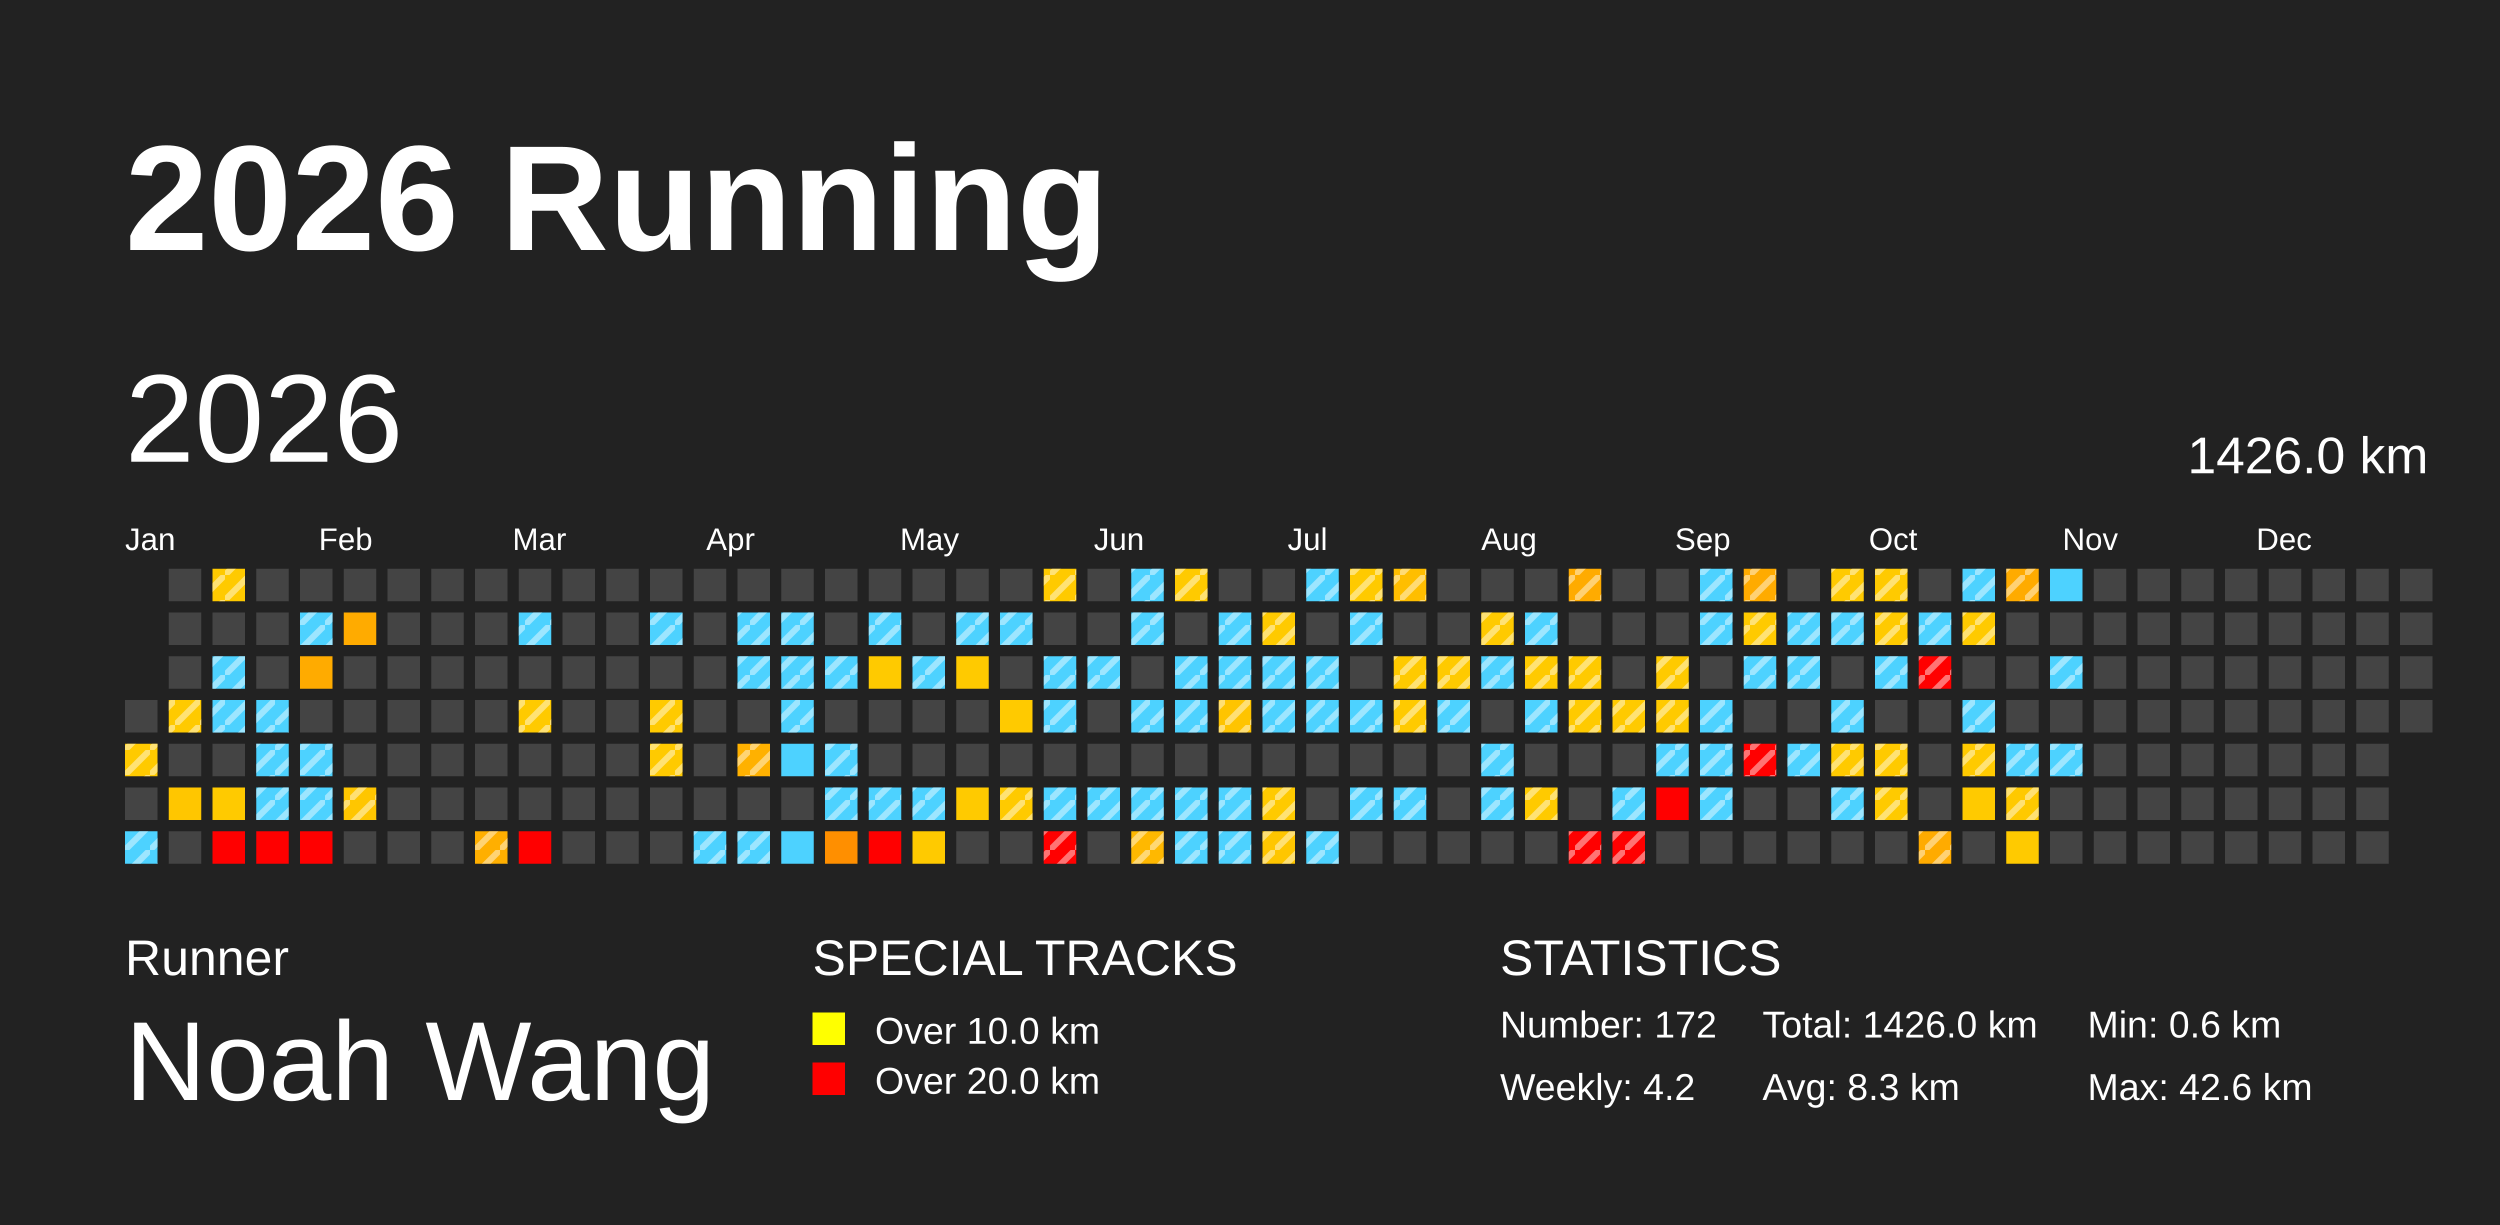
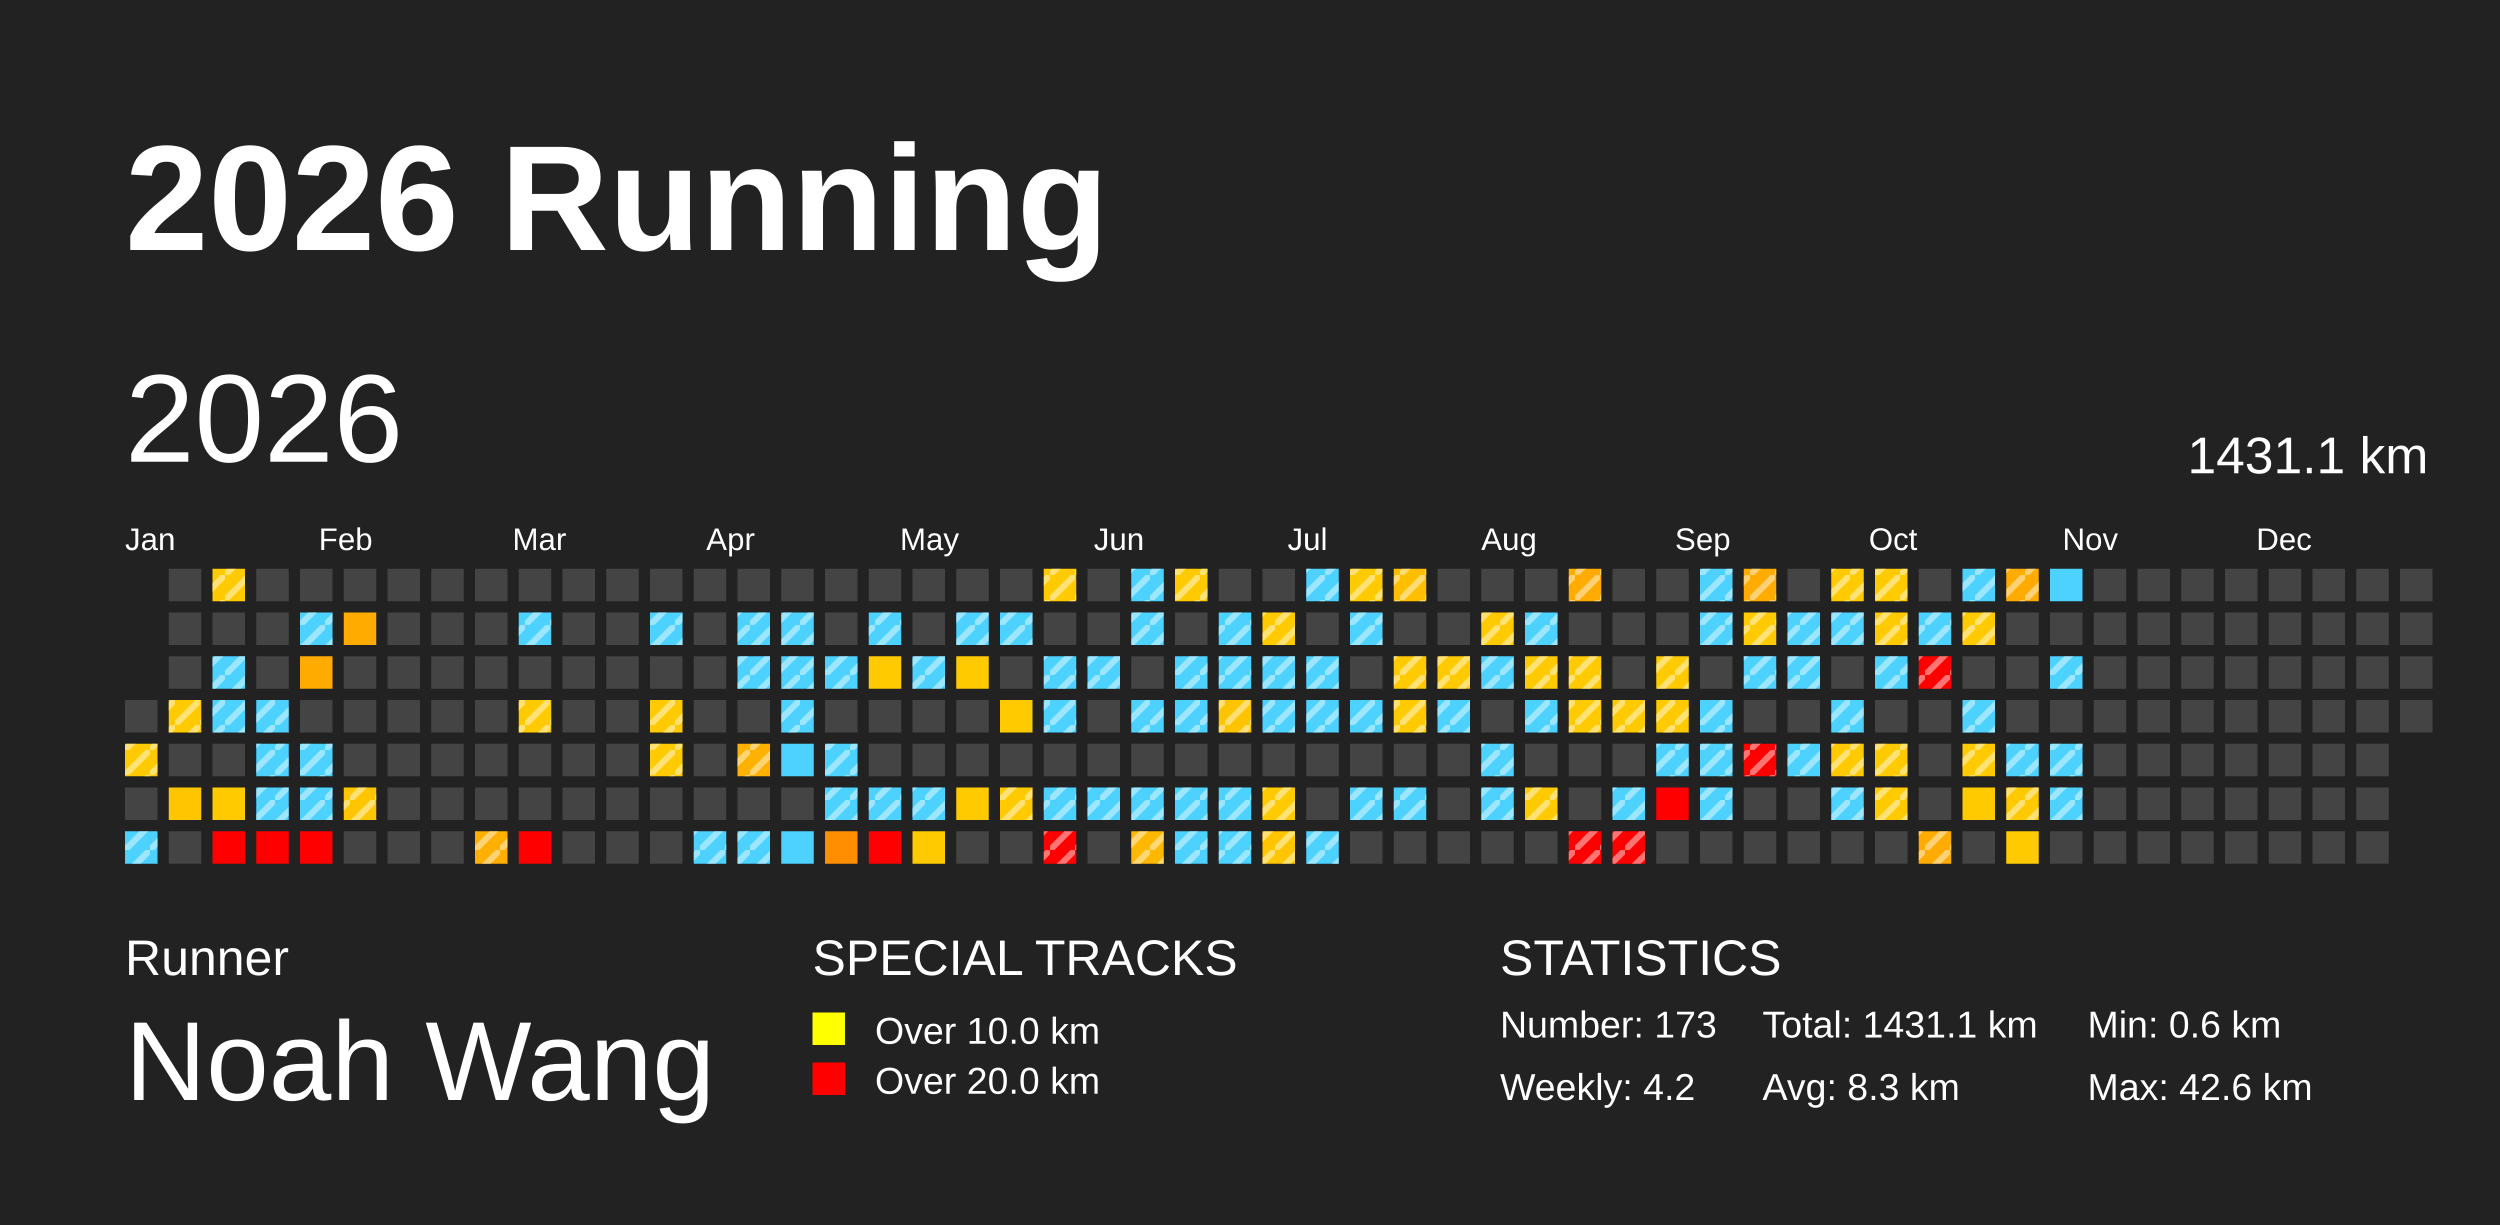
<svg xmlns="http://www.w3.org/2000/svg" baseProfile="full" height="98mm" version="1.1" viewBox="0,0,200,98" width="200mm">
  <defs>
    <pattern height="2" id="indoor-stripe" patternUnits="userSpaceOnUse" width="2">
      <line stroke="white" stroke-opacity="0.45" stroke-width="0.5" x1="0" x2="2" y1="2" y2="0" />
    </pattern>
  </defs>
  <rect fill="#222222" height="98" width="200" x="0" y="0" />
  <text fill="#FFFFFF" style="font-size:12px; font-family:Arial; font-weight:bold;" x="10" y="20">2026 Running</text>
  <text fill="#FFFFFF" style="font-size:4px; font-family:Arial" x="10" y="78">Runner</text>
  <text fill="#FFFFFF" style="font-size:9px; font-family:Arial" x="10" y="88">Noah Wang</text>
  <text fill="#FFFFFF" style="font-size:4px; font-family:Arial" x="65" y="78">SPECIAL TRACKS</text>
  <rect fill="yellow" height="2.6" width="2.6" x="65" y="81" />
  <text fill="#FFFFFF" style="font-size:3px; font-family:Arial" x="70" y="83.5">Over 10.0 km</text>
  <rect fill="red" height="2.6" width="2.6" x="65" y="85" />
  <text fill="#FFFFFF" style="font-size:3px; font-family:Arial" x="70" y="87.5">Over 20.0 km</text>
  <text fill="#FFFFFF" style="font-size:4px; font-family:Arial" x="120" y="78">STATISTICS</text>
-   <text fill="#FFFFFF" style="font-size:3px; font-family:Arial" x="120" y="83">Number: 172</text>
+   <text fill="#FFFFFF" style="font-size:3px; font-family:Arial" x="120" y="83">Number: 173</text>
  <text fill="#FFFFFF" style="font-size:3px; font-family:Arial" x="120" y="88">Weekly: 4.2</text>
-   <text fill="#FFFFFF" style="font-size:3px; font-family:Arial" x="141" y="83">Total: 1426.0 km</text>
+   <text fill="#FFFFFF" style="font-size:3px; font-family:Arial" x="141" y="83">Total: 1431.1 km</text>
  <text fill="#FFFFFF" style="font-size:3px; font-family:Arial" x="141" y="88">Avg: 8.3 km</text>
  <text fill="#FFFFFF" style="font-size:3px; font-family:Arial" x="167" y="83">Min: 0.6 km</text>
  <text fill="#FFFFFF" style="font-size:3px; font-family:Arial" x="167" y="88">Max: 42.6 km</text>
  <text dominant-baseline="hanging" fill="#FFFFFF" style="font-size:10.0px; font-family:Arial;" x="10" y="30">2026</text>
-   <text dominant-baseline="hanging" fill="#FFFFFF" style="font-size:4.125px; font-family:Arial;" x="175" y="35">1426.0 km</text>
+   <text dominant-baseline="hanging" fill="#FFFFFF" style="font-size:4.125px; font-family:Arial;" x="175" y="35">1431.1 km</text>
  <text fill="#FFFFFF" style="font-size:2.5px; font-family:Arial" x="10.0" y="44">Jan</text>
  <text fill="#FFFFFF" style="font-size:2.5px; font-family:Arial" x="25.5" y="44">Feb</text>
  <text fill="#FFFFFF" style="font-size:2.5px; font-family:Arial" x="41.0" y="44">Mar</text>
  <text fill="#FFFFFF" style="font-size:2.5px; font-family:Arial" x="56.5" y="44">Apr</text>
  <text fill="#FFFFFF" style="font-size:2.5px; font-family:Arial" x="72.0" y="44">May</text>
  <text fill="#FFFFFF" style="font-size:2.5px; font-family:Arial" x="87.5" y="44">Jun</text>
  <text fill="#FFFFFF" style="font-size:2.5px; font-family:Arial" x="103.0" y="44">Jul</text>
  <text fill="#FFFFFF" style="font-size:2.5px; font-family:Arial" x="118.5" y="44">Aug</text>
  <text fill="#FFFFFF" style="font-size:2.5px; font-family:Arial" x="134.0" y="44">Sep</text>
  <text fill="#FFFFFF" style="font-size:2.5px; font-family:Arial" x="149.5" y="44">Oct</text>
  <text fill="#FFFFFF" style="font-size:2.5px; font-family:Arial" x="165.0" y="44">Nov</text>
  <text fill="#FFFFFF" style="font-size:2.5px; font-family:Arial" x="180.5" y="44">Dec</text>
  <rect fill="#444444" height="2.6" width="2.6" x="10.0" y="56.0" />
  <rect fill="#ffca00" height="2.6" width="2.6" x="10.0" y="59.5" />
  <rect fill="url(#indoor-stripe)" height="2.6" style="pointer-events: none;" width="2.6" x="10.0" y="59.5" />
  <rect fill="#444444" height="2.6" width="2.6" x="10.0" y="63.0" />
  <rect fill="#4dd2ff" height="2.6" width="2.6" x="10.0" y="66.5" />
  <rect fill="url(#indoor-stripe)" height="2.6" style="pointer-events: none;" width="2.6" x="10.0" y="66.5" />
  <rect fill="#444444" height="2.6" width="2.6" x="13.5" y="45.5" />
  <rect fill="#444444" height="2.6" width="2.6" x="13.5" y="49.0" />
  <rect fill="#444444" height="2.6" width="2.6" x="13.5" y="52.5" />
  <rect fill="#ffca00" height="2.6" width="2.6" x="13.5" y="56.0" />
  <rect fill="url(#indoor-stripe)" height="2.6" style="pointer-events: none;" width="2.6" x="13.5" y="56.0" />
  <rect fill="#444444" height="2.6" width="2.6" x="13.5" y="59.5" />
  <rect fill="#ffc600" height="2.6" width="2.6" x="13.5" y="63.0" />
  <rect fill="#444444" height="2.6" width="2.6" x="13.5" y="66.5" />
  <rect fill="#ffca00" height="2.6" width="2.6" x="17.0" y="45.5" />
  <rect fill="url(#indoor-stripe)" height="2.6" style="pointer-events: none;" width="2.6" x="17.0" y="45.5" />
  <rect fill="#444444" height="2.6" width="2.6" x="17.0" y="49.0" />
  <rect fill="#4dd2ff" height="2.6" width="2.6" x="17.0" y="52.5" />
  <rect fill="url(#indoor-stripe)" height="2.6" style="pointer-events: none;" width="2.6" x="17.0" y="52.5" />
  <rect fill="#4dd2ff" height="2.6" width="2.6" x="17.0" y="56.0" />
  <rect fill="url(#indoor-stripe)" height="2.6" style="pointer-events: none;" width="2.6" x="17.0" y="56.0" />
  <rect fill="#444444" height="2.6" width="2.6" x="17.0" y="59.5" />
  <rect fill="#ffca00" height="2.6" width="2.6" x="17.0" y="63.0" />
  <rect fill="red" height="2.6" width="2.6" x="17.0" y="66.5" />
  <rect fill="#444444" height="2.6" width="2.6" x="20.5" y="45.5" />
  <rect fill="#444444" height="2.6" width="2.6" x="20.5" y="49.0" />
  <rect fill="#444444" height="2.6" width="2.6" x="20.5" y="52.5" />
  <rect fill="#4dd2ff" height="2.6" width="2.6" x="20.5" y="56.0" />
  <rect fill="url(#indoor-stripe)" height="2.6" style="pointer-events: none;" width="2.6" x="20.5" y="56.0" />
  <rect fill="#4dd2ff" height="2.6" width="2.6" x="20.5" y="59.5" />
  <rect fill="url(#indoor-stripe)" height="2.6" style="pointer-events: none;" width="2.6" x="20.5" y="59.5" />
  <rect fill="#4dd2ff" height="2.6" width="2.6" x="20.5" y="63.0" />
  <rect fill="url(#indoor-stripe)" height="2.6" style="pointer-events: none;" width="2.6" x="20.5" y="63.0" />
  <rect fill="red" height="2.6" width="2.6" x="20.5" y="66.5" />
  <rect fill="#444444" height="2.6" width="2.6" x="24.0" y="45.5" />
  <rect fill="#4dd2ff" height="2.6" width="2.6" x="24.0" y="49.0" />
  <rect fill="url(#indoor-stripe)" height="2.6" style="pointer-events: none;" width="2.6" x="24.0" y="49.0" />
  <rect fill="#ffab00" height="2.6" width="2.6" x="24.0" y="52.5" />
  <rect fill="#444444" height="2.6" width="2.6" x="24.0" y="56.0" />
  <rect fill="#4dd2ff" height="2.6" width="2.6" x="24.0" y="59.5" />
  <rect fill="url(#indoor-stripe)" height="2.6" style="pointer-events: none;" width="2.6" x="24.0" y="59.5" />
  <rect fill="#4dd2ff" height="2.6" width="2.6" x="24.0" y="63.0" />
  <rect fill="url(#indoor-stripe)" height="2.6" style="pointer-events: none;" width="2.6" x="24.0" y="63.0" />
  <rect fill="red" height="2.6" width="2.6" x="24.0" y="66.5" />
  <rect fill="#444444" height="2.6" width="2.6" x="27.5" y="45.5" />
  <rect fill="#ffab00" height="2.6" width="2.6" x="27.5" y="49.0" />
  <rect fill="#444444" height="2.6" width="2.6" x="27.5" y="52.5" />
  <rect fill="#444444" height="2.6" width="2.6" x="27.5" y="56.0" />
  <rect fill="#444444" height="2.6" width="2.6" x="27.5" y="59.5" />
  <rect fill="#ffc600" height="2.6" width="2.6" x="27.5" y="63.0" />
  <rect fill="url(#indoor-stripe)" height="2.6" style="pointer-events: none;" width="2.6" x="27.5" y="63.0" />
  <rect fill="#444444" height="2.6" width="2.6" x="27.5" y="66.5" />
  <rect fill="#444444" height="2.6" width="2.6" x="31.0" y="45.5" />
  <rect fill="#444444" height="2.6" width="2.6" x="31.0" y="49.0" />
  <rect fill="#444444" height="2.6" width="2.6" x="31.0" y="52.5" />
  <rect fill="#444444" height="2.6" width="2.6" x="31.0" y="56.0" />
  <rect fill="#444444" height="2.6" width="2.6" x="31.0" y="59.5" />
  <rect fill="#444444" height="2.6" width="2.6" x="31.0" y="63.0" />
  <rect fill="#444444" height="2.6" width="2.6" x="31.0" y="66.5" />
  <rect fill="#444444" height="2.6" width="2.6" x="34.5" y="45.5" />
  <rect fill="#444444" height="2.6" width="2.6" x="34.5" y="49.0" />
  <rect fill="#444444" height="2.6" width="2.6" x="34.5" y="52.5" />
  <rect fill="#444444" height="2.6" width="2.6" x="34.5" y="56.0" />
  <rect fill="#444444" height="2.6" width="2.6" x="34.5" y="59.5" />
  <rect fill="#444444" height="2.6" width="2.6" x="34.5" y="63.0" />
  <rect fill="#444444" height="2.6" width="2.6" x="34.5" y="66.5" />
  <rect fill="#444444" height="2.6" width="2.6" x="38.0" y="45.5" />
  <rect fill="#444444" height="2.6" width="2.6" x="38.0" y="49.0" />
  <rect fill="#444444" height="2.6" width="2.6" x="38.0" y="52.5" />
  <rect fill="#444444" height="2.6" width="2.6" x="38.0" y="56.0" />
  <rect fill="#444444" height="2.6" width="2.6" x="38.0" y="59.5" />
  <rect fill="#444444" height="2.6" width="2.6" x="38.0" y="63.0" />
  <rect fill="#ffaf00" height="2.6" width="2.6" x="38.0" y="66.5" />
  <rect fill="url(#indoor-stripe)" height="2.6" style="pointer-events: none;" width="2.6" x="38.0" y="66.5" />
  <rect fill="#444444" height="2.6" width="2.6" x="41.5" y="45.5" />
  <rect fill="#4dd2ff" height="2.6" width="2.6" x="41.5" y="49.0" />
  <rect fill="url(#indoor-stripe)" height="2.6" style="pointer-events: none;" width="2.6" x="41.5" y="49.0" />
  <rect fill="#444444" height="2.6" width="2.6" x="41.5" y="52.5" />
  <rect fill="#ffca00" height="2.6" width="2.6" x="41.5" y="56.0" />
  <rect fill="url(#indoor-stripe)" height="2.6" style="pointer-events: none;" width="2.6" x="41.5" y="56.0" />
  <rect fill="#444444" height="2.6" width="2.6" x="41.5" y="59.5" />
  <rect fill="#444444" height="2.6" width="2.6" x="41.5" y="63.0" />
  <rect fill="red" height="2.6" width="2.6" x="41.5" y="66.5" />
  <rect fill="#444444" height="2.6" width="2.6" x="45.0" y="45.5" />
  <rect fill="#444444" height="2.6" width="2.6" x="45.0" y="49.0" />
  <rect fill="#444444" height="2.6" width="2.6" x="45.0" y="52.5" />
  <rect fill="#444444" height="2.6" width="2.6" x="45.0" y="56.0" />
  <rect fill="#444444" height="2.6" width="2.6" x="45.0" y="59.5" />
  <rect fill="#444444" height="2.6" width="2.6" x="45.0" y="63.0" />
  <rect fill="#444444" height="2.6" width="2.6" x="45.0" y="66.5" />
  <rect fill="#444444" height="2.6" width="2.6" x="48.5" y="45.5" />
  <rect fill="#444444" height="2.6" width="2.6" x="48.5" y="49.0" />
  <rect fill="#444444" height="2.6" width="2.6" x="48.5" y="52.5" />
  <rect fill="#444444" height="2.6" width="2.6" x="48.5" y="56.0" />
  <rect fill="#444444" height="2.6" width="2.6" x="48.5" y="59.5" />
  <rect fill="#444444" height="2.6" width="2.6" x="48.5" y="63.0" />
  <rect fill="#444444" height="2.6" width="2.6" x="48.5" y="66.5" />
  <rect fill="#444444" height="2.6" width="2.6" x="52.0" y="45.5" />
  <rect fill="#4dd2ff" height="2.6" width="2.6" x="52.0" y="49.0" />
  <rect fill="url(#indoor-stripe)" height="2.6" style="pointer-events: none;" width="2.6" x="52.0" y="49.0" />
  <rect fill="#444444" height="2.6" width="2.6" x="52.0" y="52.5" />
  <rect fill="#ffca00" height="2.6" width="2.6" x="52.0" y="56.0" />
  <rect fill="url(#indoor-stripe)" height="2.6" style="pointer-events: none;" width="2.6" x="52.0" y="56.0" />
  <rect fill="#ffca00" height="2.6" width="2.6" x="52.0" y="59.5" />
  <rect fill="url(#indoor-stripe)" height="2.6" style="pointer-events: none;" width="2.6" x="52.0" y="59.5" />
  <rect fill="#444444" height="2.6" width="2.6" x="52.0" y="63.0" />
  <rect fill="#444444" height="2.6" width="2.6" x="52.0" y="66.5" />
  <rect fill="#444444" height="2.6" width="2.6" x="55.5" y="45.5" />
  <rect fill="#444444" height="2.6" width="2.6" x="55.5" y="49.0" />
  <rect fill="#444444" height="2.6" width="2.6" x="55.5" y="52.5" />
  <rect fill="#444444" height="2.6" width="2.6" x="55.5" y="56.0" />
  <rect fill="#444444" height="2.6" width="2.6" x="55.5" y="59.5" />
  <rect fill="#444444" height="2.6" width="2.6" x="55.5" y="63.0" />
  <rect fill="#4dd2ff" height="2.6" width="2.6" x="55.5" y="66.5" />
  <rect fill="url(#indoor-stripe)" height="2.6" style="pointer-events: none;" width="2.6" x="55.5" y="66.5" />
  <rect fill="#444444" height="2.6" width="2.6" x="59.0" y="45.5" />
  <rect fill="#4dd2ff" height="2.6" width="2.6" x="59.0" y="49.0" />
  <rect fill="url(#indoor-stripe)" height="2.6" style="pointer-events: none;" width="2.6" x="59.0" y="49.0" />
  <rect fill="#4dd2ff" height="2.6" width="2.6" x="59.0" y="52.5" />
  <rect fill="url(#indoor-stripe)" height="2.6" style="pointer-events: none;" width="2.6" x="59.0" y="52.5" />
  <rect fill="#444444" height="2.6" width="2.6" x="59.0" y="56.0" />
  <rect fill="#ffb100" height="2.6" width="2.6" x="59.0" y="59.5" />
  <rect fill="url(#indoor-stripe)" height="2.6" style="pointer-events: none;" width="2.6" x="59.0" y="59.5" />
  <rect fill="#444444" height="2.6" width="2.6" x="59.0" y="63.0" />
  <rect fill="#4dd2ff" height="2.6" width="2.6" x="59.0" y="66.5" />
  <rect fill="url(#indoor-stripe)" height="2.6" style="pointer-events: none;" width="2.6" x="59.0" y="66.5" />
  <rect fill="#444444" height="2.6" width="2.6" x="62.5" y="45.5" />
  <rect fill="#4dd2ff" height="2.6" width="2.6" x="62.5" y="49.0" />
  <rect fill="url(#indoor-stripe)" height="2.6" style="pointer-events: none;" width="2.6" x="62.5" y="49.0" />
  <rect fill="#4dd2ff" height="2.6" width="2.6" x="62.5" y="52.5" />
  <rect fill="url(#indoor-stripe)" height="2.6" style="pointer-events: none;" width="2.6" x="62.5" y="52.5" />
  <rect fill="#4dd2ff" height="2.6" width="2.6" x="62.5" y="56.0" />
  <rect fill="url(#indoor-stripe)" height="2.6" style="pointer-events: none;" width="2.6" x="62.5" y="56.0" />
  <rect fill="#4dd2ff" height="2.6" width="2.6" x="62.5" y="59.5" />
  <rect fill="#444444" height="2.6" width="2.6" x="62.5" y="63.0" />
  <rect fill="#4dd2ff" height="2.6" width="2.6" x="62.5" y="66.5" />
  <rect fill="#444444" height="2.6" width="2.6" x="66.0" y="45.5" />
  <rect fill="#444444" height="2.6" width="2.6" x="66.0" y="49.0" />
  <rect fill="#4dd2ff" height="2.6" width="2.6" x="66.0" y="52.5" />
  <rect fill="url(#indoor-stripe)" height="2.6" style="pointer-events: none;" width="2.6" x="66.0" y="52.5" />
  <rect fill="#444444" height="2.6" width="2.6" x="66.0" y="56.0" />
  <rect fill="#4dd2ff" height="2.6" width="2.6" x="66.0" y="59.5" />
  <rect fill="url(#indoor-stripe)" height="2.6" style="pointer-events: none;" width="2.6" x="66.0" y="59.5" />
  <rect fill="#4dd2ff" height="2.6" width="2.6" x="66.0" y="63.0" />
  <rect fill="url(#indoor-stripe)" height="2.6" style="pointer-events: none;" width="2.6" x="66.0" y="63.0" />
  <rect fill="#ff8f00" height="2.6" width="2.6" x="66.0" y="66.5" />
  <rect fill="#444444" height="2.6" width="2.6" x="69.5" y="45.5" />
  <rect fill="#4dd2ff" height="2.6" width="2.6" x="69.5" y="49.0" />
  <rect fill="url(#indoor-stripe)" height="2.6" style="pointer-events: none;" width="2.6" x="69.5" y="49.0" />
  <rect fill="#ffca00" height="2.6" width="2.6" x="69.5" y="52.5" />
  <rect fill="#444444" height="2.6" width="2.6" x="69.5" y="56.0" />
  <rect fill="#444444" height="2.6" width="2.6" x="69.5" y="59.5" />
  <rect fill="#4dd2ff" height="2.6" width="2.6" x="69.5" y="63.0" />
  <rect fill="url(#indoor-stripe)" height="2.6" style="pointer-events: none;" width="2.6" x="69.5" y="63.0" />
  <rect fill="red" height="2.6" width="2.6" x="69.5" y="66.5" />
  <rect fill="#444444" height="2.6" width="2.6" x="73.0" y="45.5" />
  <rect fill="#444444" height="2.6" width="2.6" x="73.0" y="49.0" />
  <rect fill="#4dd2ff" height="2.6" width="2.6" x="73.0" y="52.5" />
  <rect fill="url(#indoor-stripe)" height="2.6" style="pointer-events: none;" width="2.6" x="73.0" y="52.5" />
  <rect fill="#444444" height="2.6" width="2.6" x="73.0" y="56.0" />
  <rect fill="#444444" height="2.6" width="2.6" x="73.0" y="59.5" />
  <rect fill="#4dd2ff" height="2.6" width="2.6" x="73.0" y="63.0" />
  <rect fill="url(#indoor-stripe)" height="2.6" style="pointer-events: none;" width="2.6" x="73.0" y="63.0" />
  <rect fill="#ffca00" height="2.6" width="2.6" x="73.0" y="66.5" />
  <rect fill="#444444" height="2.6" width="2.6" x="76.5" y="45.5" />
  <rect fill="#4dd2ff" height="2.6" width="2.6" x="76.5" y="49.0" />
  <rect fill="url(#indoor-stripe)" height="2.6" style="pointer-events: none;" width="2.6" x="76.5" y="49.0" />
  <rect fill="#ffca00" height="2.6" width="2.6" x="76.5" y="52.5" />
  <rect fill="#444444" height="2.6" width="2.6" x="76.5" y="56.0" />
  <rect fill="#444444" height="2.6" width="2.6" x="76.5" y="59.5" />
  <rect fill="#ffca00" height="2.6" width="2.6" x="76.5" y="63.0" />
  <rect fill="#444444" height="2.6" width="2.6" x="76.5" y="66.5" />
  <rect fill="#444444" height="2.6" width="2.6" x="80.0" y="45.5" />
  <rect fill="#4dd2ff" height="2.6" width="2.6" x="80.0" y="49.0" />
  <rect fill="url(#indoor-stripe)" height="2.6" style="pointer-events: none;" width="2.6" x="80.0" y="49.0" />
  <rect fill="#444444" height="2.6" width="2.6" x="80.0" y="52.5" />
  <rect fill="#ffca00" height="2.6" width="2.6" x="80.0" y="56.0" />
  <rect fill="#444444" height="2.6" width="2.6" x="80.0" y="59.5" />
  <rect fill="#ffca00" height="2.6" width="2.6" x="80.0" y="63.0" />
  <rect fill="url(#indoor-stripe)" height="2.6" style="pointer-events: none;" width="2.6" x="80.0" y="63.0" />
  <rect fill="#444444" height="2.6" width="2.6" x="80.0" y="66.5" />
  <rect fill="#ffca00" height="2.6" width="2.6" x="83.5" y="45.5" />
  <rect fill="url(#indoor-stripe)" height="2.6" style="pointer-events: none;" width="2.6" x="83.5" y="45.5" />
  <rect fill="#444444" height="2.6" width="2.6" x="83.5" y="49.0" />
  <rect fill="#4dd2ff" height="2.6" width="2.6" x="83.5" y="52.5" />
  <rect fill="url(#indoor-stripe)" height="2.6" style="pointer-events: none;" width="2.6" x="83.5" y="52.5" />
  <rect fill="#4dd2ff" height="2.6" width="2.6" x="83.5" y="56.0" />
  <rect fill="url(#indoor-stripe)" height="2.6" style="pointer-events: none;" width="2.6" x="83.5" y="56.0" />
  <rect fill="#444444" height="2.6" width="2.6" x="83.5" y="59.5" />
  <rect fill="#4dd2ff" height="2.6" width="2.6" x="83.5" y="63.0" />
  <rect fill="url(#indoor-stripe)" height="2.6" style="pointer-events: none;" width="2.6" x="83.5" y="63.0" />
  <rect fill="red" height="2.6" width="2.6" x="83.5" y="66.5" />
  <rect fill="url(#indoor-stripe)" height="2.6" style="pointer-events: none;" width="2.6" x="83.5" y="66.5" />
  <rect fill="#444444" height="2.6" width="2.6" x="87.0" y="45.5" />
  <rect fill="#444444" height="2.6" width="2.6" x="87.0" y="49.0" />
  <rect fill="#4dd2ff" height="2.6" width="2.6" x="87.0" y="52.5" />
  <rect fill="url(#indoor-stripe)" height="2.6" style="pointer-events: none;" width="2.6" x="87.0" y="52.5" />
  <rect fill="#444444" height="2.6" width="2.6" x="87.0" y="56.0" />
  <rect fill="#444444" height="2.6" width="2.6" x="87.0" y="59.5" />
  <rect fill="#4dd2ff" height="2.6" width="2.6" x="87.0" y="63.0" />
  <rect fill="url(#indoor-stripe)" height="2.6" style="pointer-events: none;" width="2.6" x="87.0" y="63.0" />
  <rect fill="#444444" height="2.6" width="2.6" x="87.0" y="66.5" />
  <rect fill="#4dd2ff" height="2.6" width="2.6" x="90.5" y="45.5" />
  <rect fill="url(#indoor-stripe)" height="2.6" style="pointer-events: none;" width="2.6" x="90.5" y="45.5" />
  <rect fill="#4dd2ff" height="2.6" width="2.6" x="90.5" y="49.0" />
  <rect fill="url(#indoor-stripe)" height="2.6" style="pointer-events: none;" width="2.6" x="90.5" y="49.0" />
  <rect fill="#444444" height="2.6" width="2.6" x="90.5" y="52.5" />
  <rect fill="#4dd2ff" height="2.6" width="2.6" x="90.5" y="56.0" />
  <rect fill="url(#indoor-stripe)" height="2.6" style="pointer-events: none;" width="2.6" x="90.5" y="56.0" />
  <rect fill="#444444" height="2.6" width="2.6" x="90.5" y="59.5" />
  <rect fill="#4dd2ff" height="2.6" width="2.6" x="90.5" y="63.0" />
  <rect fill="url(#indoor-stripe)" height="2.6" style="pointer-events: none;" width="2.6" x="90.5" y="63.0" />
  <rect fill="#ffb800" height="2.6" width="2.6" x="90.5" y="66.5" />
  <rect fill="url(#indoor-stripe)" height="2.6" style="pointer-events: none;" width="2.6" x="90.5" y="66.5" />
  <rect fill="#ffca00" height="2.6" width="2.6" x="94.0" y="45.5" />
  <rect fill="url(#indoor-stripe)" height="2.6" style="pointer-events: none;" width="2.6" x="94.0" y="45.5" />
  <rect fill="#444444" height="2.6" width="2.6" x="94.0" y="49.0" />
  <rect fill="#4dd2ff" height="2.6" width="2.6" x="94.0" y="52.5" />
  <rect fill="url(#indoor-stripe)" height="2.6" style="pointer-events: none;" width="2.6" x="94.0" y="52.5" />
  <rect fill="#4dd2ff" height="2.6" width="2.6" x="94.0" y="56.0" />
  <rect fill="url(#indoor-stripe)" height="2.6" style="pointer-events: none;" width="2.6" x="94.0" y="56.0" />
  <rect fill="#444444" height="2.6" width="2.6" x="94.0" y="59.5" />
  <rect fill="#4dd2ff" height="2.6" width="2.6" x="94.0" y="63.0" />
  <rect fill="url(#indoor-stripe)" height="2.6" style="pointer-events: none;" width="2.6" x="94.0" y="63.0" />
  <rect fill="#4dd2ff" height="2.6" width="2.6" x="94.0" y="66.5" />
  <rect fill="url(#indoor-stripe)" height="2.6" style="pointer-events: none;" width="2.6" x="94.0" y="66.5" />
  <rect fill="#444444" height="2.6" width="2.6" x="97.5" y="45.5" />
  <rect fill="#4dd2ff" height="2.6" width="2.6" x="97.5" y="49.0" />
  <rect fill="url(#indoor-stripe)" height="2.6" style="pointer-events: none;" width="2.6" x="97.5" y="49.0" />
  <rect fill="#4dd2ff" height="2.6" width="2.6" x="97.5" y="52.5" />
  <rect fill="url(#indoor-stripe)" height="2.6" style="pointer-events: none;" width="2.6" x="97.5" y="52.5" />
  <rect fill="#ffc400" height="2.6" width="2.6" x="97.5" y="56.0" />
  <rect fill="url(#indoor-stripe)" height="2.6" style="pointer-events: none;" width="2.6" x="97.5" y="56.0" />
  <rect fill="#444444" height="2.6" width="2.6" x="97.5" y="59.5" />
  <rect fill="#4dd2ff" height="2.6" width="2.6" x="97.5" y="63.0" />
  <rect fill="url(#indoor-stripe)" height="2.6" style="pointer-events: none;" width="2.6" x="97.5" y="63.0" />
  <rect fill="#4dd2ff" height="2.6" width="2.6" x="97.5" y="66.5" />
  <rect fill="url(#indoor-stripe)" height="2.6" style="pointer-events: none;" width="2.6" x="97.5" y="66.5" />
  <rect fill="#444444" height="2.6" width="2.6" x="101.0" y="45.5" />
  <rect fill="#ffca00" height="2.6" width="2.6" x="101.0" y="49.0" />
  <rect fill="url(#indoor-stripe)" height="2.6" style="pointer-events: none;" width="2.6" x="101.0" y="49.0" />
  <rect fill="#4dd2ff" height="2.6" width="2.6" x="101.0" y="52.5" />
  <rect fill="url(#indoor-stripe)" height="2.6" style="pointer-events: none;" width="2.6" x="101.0" y="52.5" />
  <rect fill="#4dd2ff" height="2.6" width="2.6" x="101.0" y="56.0" />
  <rect fill="url(#indoor-stripe)" height="2.6" style="pointer-events: none;" width="2.6" x="101.0" y="56.0" />
  <rect fill="#444444" height="2.6" width="2.6" x="101.0" y="59.5" />
  <rect fill="#ffca00" height="2.6" width="2.6" x="101.0" y="63.0" />
  <rect fill="url(#indoor-stripe)" height="2.6" style="pointer-events: none;" width="2.6" x="101.0" y="63.0" />
  <rect fill="#ffc600" height="2.6" width="2.6" x="101.0" y="66.5" />
  <rect fill="url(#indoor-stripe)" height="2.6" style="pointer-events: none;" width="2.6" x="101.0" y="66.5" />
  <rect fill="#4dd2ff" height="2.6" width="2.6" x="104.5" y="45.5" />
  <rect fill="url(#indoor-stripe)" height="2.6" style="pointer-events: none;" width="2.6" x="104.5" y="45.5" />
  <rect fill="#444444" height="2.6" width="2.6" x="104.5" y="49.0" />
  <rect fill="#4dd2ff" height="2.6" width="2.6" x="104.5" y="52.5" />
  <rect fill="url(#indoor-stripe)" height="2.6" style="pointer-events: none;" width="2.6" x="104.5" y="52.5" />
  <rect fill="#4dd2ff" height="2.6" width="2.6" x="104.5" y="56.0" />
  <rect fill="url(#indoor-stripe)" height="2.6" style="pointer-events: none;" width="2.6" x="104.5" y="56.0" />
  <rect fill="#444444" height="2.6" width="2.6" x="104.5" y="59.5" />
  <rect fill="#444444" height="2.6" width="2.6" x="104.5" y="63.0" />
  <rect fill="#4dd2ff" height="2.6" width="2.6" x="104.5" y="66.5" />
  <rect fill="url(#indoor-stripe)" height="2.6" style="pointer-events: none;" width="2.6" x="104.5" y="66.5" />
  <rect fill="#ffca00" height="2.6" width="2.6" x="108.0" y="45.5" />
  <rect fill="url(#indoor-stripe)" height="2.6" style="pointer-events: none;" width="2.6" x="108.0" y="45.5" />
  <rect fill="#4dd2ff" height="2.6" width="2.6" x="108.0" y="49.0" />
  <rect fill="url(#indoor-stripe)" height="2.6" style="pointer-events: none;" width="2.6" x="108.0" y="49.0" />
  <rect fill="#444444" height="2.6" width="2.6" x="108.0" y="52.5" />
  <rect fill="#4dd2ff" height="2.6" width="2.6" x="108.0" y="56.0" />
  <rect fill="url(#indoor-stripe)" height="2.6" style="pointer-events: none;" width="2.6" x="108.0" y="56.0" />
  <rect fill="#444444" height="2.6" width="2.6" x="108.0" y="59.5" />
  <rect fill="#4dd2ff" height="2.6" width="2.6" x="108.0" y="63.0" />
  <rect fill="url(#indoor-stripe)" height="2.6" style="pointer-events: none;" width="2.6" x="108.0" y="63.0" />
  <rect fill="#444444" height="2.6" width="2.6" x="108.0" y="66.5" />
  <rect fill="#ffbe00" height="2.6" width="2.6" x="111.5" y="45.5" />
  <rect fill="url(#indoor-stripe)" height="2.6" style="pointer-events: none;" width="2.6" x="111.5" y="45.5" />
  <rect fill="#444444" height="2.6" width="2.6" x="111.5" y="49.0" />
  <rect fill="#ffca00" height="2.6" width="2.6" x="111.5" y="52.5" />
  <rect fill="url(#indoor-stripe)" height="2.6" style="pointer-events: none;" width="2.6" x="111.5" y="52.5" />
  <rect fill="#ffca00" height="2.6" width="2.6" x="111.5" y="56.0" />
  <rect fill="url(#indoor-stripe)" height="2.6" style="pointer-events: none;" width="2.6" x="111.5" y="56.0" />
  <rect fill="#444444" height="2.6" width="2.6" x="111.5" y="59.5" />
  <rect fill="#4dd2ff" height="2.6" width="2.6" x="111.5" y="63.0" />
  <rect fill="url(#indoor-stripe)" height="2.6" style="pointer-events: none;" width="2.6" x="111.5" y="63.0" />
  <rect fill="#444444" height="2.6" width="2.6" x="111.5" y="66.5" />
  <rect fill="#444444" height="2.6" width="2.6" x="115.0" y="45.5" />
  <rect fill="#444444" height="2.6" width="2.6" x="115.0" y="49.0" />
  <rect fill="#ffca00" height="2.6" width="2.6" x="115.0" y="52.5" />
  <rect fill="url(#indoor-stripe)" height="2.6" style="pointer-events: none;" width="2.6" x="115.0" y="52.5" />
  <rect fill="#4dd2ff" height="2.6" width="2.6" x="115.0" y="56.0" />
  <rect fill="url(#indoor-stripe)" height="2.6" style="pointer-events: none;" width="2.6" x="115.0" y="56.0" />
  <rect fill="#444444" height="2.6" width="2.6" x="115.0" y="59.5" />
  <rect fill="#444444" height="2.6" width="2.6" x="115.0" y="63.0" />
  <rect fill="#444444" height="2.6" width="2.6" x="115.0" y="66.5" />
  <rect fill="#444444" height="2.6" width="2.6" x="118.5" y="45.5" />
  <rect fill="#ffca00" height="2.6" width="2.6" x="118.5" y="49.0" />
  <rect fill="url(#indoor-stripe)" height="2.6" style="pointer-events: none;" width="2.6" x="118.5" y="49.0" />
  <rect fill="#4dd2ff" height="2.6" width="2.6" x="118.5" y="52.5" />
  <rect fill="url(#indoor-stripe)" height="2.6" style="pointer-events: none;" width="2.6" x="118.5" y="52.5" />
  <rect fill="#444444" height="2.6" width="2.6" x="118.5" y="56.0" />
  <rect fill="#4dd2ff" height="2.6" width="2.6" x="118.5" y="59.5" />
  <rect fill="url(#indoor-stripe)" height="2.6" style="pointer-events: none;" width="2.6" x="118.5" y="59.5" />
  <rect fill="#4dd2ff" height="2.6" width="2.6" x="118.5" y="63.0" />
  <rect fill="url(#indoor-stripe)" height="2.6" style="pointer-events: none;" width="2.6" x="118.5" y="63.0" />
  <rect fill="#444444" height="2.6" width="2.6" x="118.5" y="66.5" />
  <rect fill="#444444" height="2.6" width="2.6" x="122.0" y="45.5" />
  <rect fill="#4dd2ff" height="2.6" width="2.6" x="122.0" y="49.0" />
  <rect fill="url(#indoor-stripe)" height="2.6" style="pointer-events: none;" width="2.6" x="122.0" y="49.0" />
  <rect fill="#ffca00" height="2.6" width="2.6" x="122.0" y="52.5" />
  <rect fill="url(#indoor-stripe)" height="2.6" style="pointer-events: none;" width="2.6" x="122.0" y="52.5" />
  <rect fill="#4dd2ff" height="2.6" width="2.6" x="122.0" y="56.0" />
  <rect fill="url(#indoor-stripe)" height="2.6" style="pointer-events: none;" width="2.6" x="122.0" y="56.0" />
  <rect fill="#444444" height="2.6" width="2.6" x="122.0" y="59.5" />
  <rect fill="#ffca00" height="2.6" width="2.6" x="122.0" y="63.0" />
  <rect fill="url(#indoor-stripe)" height="2.6" style="pointer-events: none;" width="2.6" x="122.0" y="63.0" />
  <rect fill="#444444" height="2.6" width="2.6" x="122.0" y="66.5" />
  <rect fill="#ffab00" height="2.6" width="2.6" x="125.5" y="45.5" />
  <rect fill="url(#indoor-stripe)" height="2.6" style="pointer-events: none;" width="2.6" x="125.5" y="45.5" />
  <rect fill="#444444" height="2.6" width="2.6" x="125.5" y="49.0" />
  <rect fill="#ffca00" height="2.6" width="2.6" x="125.5" y="52.5" />
  <rect fill="url(#indoor-stripe)" height="2.6" style="pointer-events: none;" width="2.6" x="125.5" y="52.5" />
  <rect fill="#ffca00" height="2.6" width="2.6" x="125.5" y="56.0" />
  <rect fill="url(#indoor-stripe)" height="2.6" style="pointer-events: none;" width="2.6" x="125.5" y="56.0" />
  <rect fill="#444444" height="2.6" width="2.6" x="125.5" y="59.5" />
  <rect fill="#444444" height="2.6" width="2.6" x="125.5" y="63.0" />
  <rect fill="red" height="2.6" width="2.6" x="125.5" y="66.5" />
  <rect fill="url(#indoor-stripe)" height="2.6" style="pointer-events: none;" width="2.6" x="125.5" y="66.5" />
  <rect fill="#444444" height="2.6" width="2.6" x="129.0" y="45.5" />
  <rect fill="#444444" height="2.6" width="2.6" x="129.0" y="49.0" />
  <rect fill="#444444" height="2.6" width="2.6" x="129.0" y="52.5" />
  <rect fill="#ffca00" height="2.6" width="2.6" x="129.0" y="56.0" />
  <rect fill="url(#indoor-stripe)" height="2.6" style="pointer-events: none;" width="2.6" x="129.0" y="56.0" />
  <rect fill="#444444" height="2.6" width="2.6" x="129.0" y="59.5" />
  <rect fill="#4dd2ff" height="2.6" width="2.6" x="129.0" y="63.0" />
  <rect fill="url(#indoor-stripe)" height="2.6" style="pointer-events: none;" width="2.6" x="129.0" y="63.0" />
  <rect fill="red" height="2.6" width="2.6" x="129.0" y="66.5" />
  <rect fill="url(#indoor-stripe)" height="2.6" style="pointer-events: none;" width="2.6" x="129.0" y="66.5" />
  <rect fill="#444444" height="2.6" width="2.6" x="132.5" y="45.5" />
  <rect fill="#444444" height="2.6" width="2.6" x="132.5" y="49.0" />
  <rect fill="#ffca00" height="2.6" width="2.6" x="132.5" y="52.5" />
  <rect fill="url(#indoor-stripe)" height="2.6" style="pointer-events: none;" width="2.6" x="132.5" y="52.5" />
  <rect fill="#ffca00" height="2.6" width="2.6" x="132.5" y="56.0" />
  <rect fill="url(#indoor-stripe)" height="2.6" style="pointer-events: none;" width="2.6" x="132.5" y="56.0" />
  <rect fill="#4dd2ff" height="2.6" width="2.6" x="132.5" y="59.5" />
  <rect fill="url(#indoor-stripe)" height="2.6" style="pointer-events: none;" width="2.6" x="132.5" y="59.5" />
  <rect fill="red" height="2.6" width="2.6" x="132.5" y="63.0" />
  <rect fill="#444444" height="2.6" width="2.6" x="132.5" y="66.5" />
  <rect fill="#4dd2ff" height="2.6" width="2.6" x="136.0" y="45.5" />
  <rect fill="url(#indoor-stripe)" height="2.6" style="pointer-events: none;" width="2.6" x="136.0" y="45.5" />
  <rect fill="#4dd2ff" height="2.6" width="2.6" x="136.0" y="49.0" />
  <rect fill="url(#indoor-stripe)" height="2.6" style="pointer-events: none;" width="2.6" x="136.0" y="49.0" />
  <rect fill="#444444" height="2.6" width="2.6" x="136.0" y="52.5" />
  <rect fill="#4dd2ff" height="2.6" width="2.6" x="136.0" y="56.0" />
  <rect fill="url(#indoor-stripe)" height="2.6" style="pointer-events: none;" width="2.6" x="136.0" y="56.0" />
  <rect fill="#4dd2ff" height="2.6" width="2.6" x="136.0" y="59.5" />
  <rect fill="url(#indoor-stripe)" height="2.6" style="pointer-events: none;" width="2.6" x="136.0" y="59.5" />
  <rect fill="#4dd2ff" height="2.6" width="2.6" x="136.0" y="63.0" />
  <rect fill="url(#indoor-stripe)" height="2.6" style="pointer-events: none;" width="2.6" x="136.0" y="63.0" />
  <rect fill="#444444" height="2.6" width="2.6" x="136.0" y="66.5" />
  <rect fill="#ffab00" height="2.6" width="2.6" x="139.5" y="45.5" />
  <rect fill="url(#indoor-stripe)" height="2.6" style="pointer-events: none;" width="2.6" x="139.5" y="45.5" />
  <rect fill="#ffca00" height="2.6" width="2.6" x="139.5" y="49.0" />
  <rect fill="url(#indoor-stripe)" height="2.6" style="pointer-events: none;" width="2.6" x="139.5" y="49.0" />
  <rect fill="#4dd2ff" height="2.6" width="2.6" x="139.5" y="52.5" />
  <rect fill="url(#indoor-stripe)" height="2.6" style="pointer-events: none;" width="2.6" x="139.5" y="52.5" />
  <rect fill="#444444" height="2.6" width="2.6" x="139.5" y="56.0" />
  <rect fill="red" height="2.6" width="2.6" x="139.5" y="59.5" />
  <rect fill="url(#indoor-stripe)" height="2.6" style="pointer-events: none;" width="2.6" x="139.5" y="59.5" />
  <rect fill="#444444" height="2.6" width="2.6" x="139.5" y="63.0" />
  <rect fill="#444444" height="2.6" width="2.6" x="139.5" y="66.5" />
  <rect fill="#444444" height="2.6" width="2.6" x="143.0" y="45.5" />
  <rect fill="#4dd2ff" height="2.6" width="2.6" x="143.0" y="49.0" />
  <rect fill="url(#indoor-stripe)" height="2.6" style="pointer-events: none;" width="2.6" x="143.0" y="49.0" />
  <rect fill="#4dd2ff" height="2.6" width="2.6" x="143.0" y="52.5" />
  <rect fill="url(#indoor-stripe)" height="2.6" style="pointer-events: none;" width="2.6" x="143.0" y="52.5" />
  <rect fill="#444444" height="2.6" width="2.6" x="143.0" y="56.0" />
  <rect fill="#4dd2ff" height="2.6" width="2.6" x="143.0" y="59.5" />
  <rect fill="url(#indoor-stripe)" height="2.6" style="pointer-events: none;" width="2.6" x="143.0" y="59.5" />
  <rect fill="#444444" height="2.6" width="2.6" x="143.0" y="63.0" />
  <rect fill="#444444" height="2.6" width="2.6" x="143.0" y="66.5" />
  <rect fill="#ffca00" height="2.6" width="2.6" x="146.5" y="45.5" />
  <rect fill="url(#indoor-stripe)" height="2.6" style="pointer-events: none;" width="2.6" x="146.5" y="45.5" />
  <rect fill="#4dd2ff" height="2.6" width="2.6" x="146.5" y="49.0" />
  <rect fill="url(#indoor-stripe)" height="2.6" style="pointer-events: none;" width="2.6" x="146.5" y="49.0" />
  <rect fill="#444444" height="2.6" width="2.6" x="146.5" y="52.5" />
  <rect fill="#4dd2ff" height="2.6" width="2.6" x="146.5" y="56.0" />
  <rect fill="url(#indoor-stripe)" height="2.6" style="pointer-events: none;" width="2.6" x="146.5" y="56.0" />
  <rect fill="#ffca00" height="2.6" width="2.6" x="146.5" y="59.5" />
  <rect fill="url(#indoor-stripe)" height="2.6" style="pointer-events: none;" width="2.6" x="146.5" y="59.5" />
  <rect fill="#4dd2ff" height="2.6" width="2.6" x="146.5" y="63.0" />
  <rect fill="url(#indoor-stripe)" height="2.6" style="pointer-events: none;" width="2.6" x="146.5" y="63.0" />
  <rect fill="#444444" height="2.6" width="2.6" x="146.5" y="66.5" />
  <rect fill="#ffca00" height="2.6" width="2.6" x="150.0" y="45.5" />
  <rect fill="url(#indoor-stripe)" height="2.6" style="pointer-events: none;" width="2.6" x="150.0" y="45.5" />
  <rect fill="#ffca00" height="2.6" width="2.6" x="150.0" y="49.0" />
  <rect fill="url(#indoor-stripe)" height="2.6" style="pointer-events: none;" width="2.6" x="150.0" y="49.0" />
  <rect fill="#4dd2ff" height="2.6" width="2.6" x="150.0" y="52.5" />
  <rect fill="url(#indoor-stripe)" height="2.6" style="pointer-events: none;" width="2.6" x="150.0" y="52.5" />
  <rect fill="#444444" height="2.6" width="2.6" x="150.0" y="56.0" />
  <rect fill="#ffca00" height="2.6" width="2.6" x="150.0" y="59.5" />
  <rect fill="url(#indoor-stripe)" height="2.6" style="pointer-events: none;" width="2.6" x="150.0" y="59.5" />
  <rect fill="#ffca00" height="2.6" width="2.6" x="150.0" y="63.0" />
  <rect fill="url(#indoor-stripe)" height="2.6" style="pointer-events: none;" width="2.6" x="150.0" y="63.0" />
  <rect fill="#444444" height="2.6" width="2.6" x="150.0" y="66.5" />
  <rect fill="#444444" height="2.6" width="2.6" x="153.5" y="45.5" />
  <rect fill="#4dd2ff" height="2.6" width="2.6" x="153.5" y="49.0" />
  <rect fill="url(#indoor-stripe)" height="2.6" style="pointer-events: none;" width="2.6" x="153.5" y="49.0" />
  <rect fill="red" height="2.6" width="2.6" x="153.5" y="52.5" />
  <rect fill="url(#indoor-stripe)" height="2.6" style="pointer-events: none;" width="2.6" x="153.5" y="52.5" />
  <rect fill="#444444" height="2.6" width="2.6" x="153.5" y="56.0" />
  <rect fill="#444444" height="2.6" width="2.6" x="153.5" y="59.5" />
  <rect fill="#444444" height="2.6" width="2.6" x="153.5" y="63.0" />
  <rect fill="#ffab00" height="2.6" width="2.6" x="153.5" y="66.5" />
  <rect fill="url(#indoor-stripe)" height="2.6" style="pointer-events: none;" width="2.6" x="153.5" y="66.5" />
  <rect fill="#4dd2ff" height="2.6" width="2.6" x="157.0" y="45.5" />
  <rect fill="url(#indoor-stripe)" height="2.6" style="pointer-events: none;" width="2.6" x="157.0" y="45.5" />
  <rect fill="#ffca00" height="2.6" width="2.6" x="157.0" y="49.0" />
  <rect fill="url(#indoor-stripe)" height="2.6" style="pointer-events: none;" width="2.6" x="157.0" y="49.0" />
  <rect fill="#444444" height="2.6" width="2.6" x="157.0" y="52.5" />
  <rect fill="#4dd2ff" height="2.6" width="2.6" x="157.0" y="56.0" />
  <rect fill="url(#indoor-stripe)" height="2.6" style="pointer-events: none;" width="2.6" x="157.0" y="56.0" />
  <rect fill="#ffca00" height="2.6" width="2.6" x="157.0" y="59.5" />
  <rect fill="url(#indoor-stripe)" height="2.6" style="pointer-events: none;" width="2.6" x="157.0" y="59.5" />
  <rect fill="#ffca00" height="2.6" width="2.6" x="157.0" y="63.0" />
  <rect fill="#444444" height="2.6" width="2.6" x="157.0" y="66.5" />
  <rect fill="#ffab00" height="2.6" width="2.6" x="160.5" y="45.5" />
  <rect fill="url(#indoor-stripe)" height="2.6" style="pointer-events: none;" width="2.6" x="160.5" y="45.5" />
  <rect fill="#444444" height="2.6" width="2.6" x="160.5" y="49.0" />
  <rect fill="#444444" height="2.6" width="2.6" x="160.5" y="52.5" />
  <rect fill="#444444" height="2.6" width="2.6" x="160.5" y="56.0" />
  <rect fill="#4dd2ff" height="2.6" width="2.6" x="160.5" y="59.5" />
  <rect fill="url(#indoor-stripe)" height="2.6" style="pointer-events: none;" width="2.6" x="160.5" y="59.5" />
  <rect fill="#ffc900" height="2.6" width="2.6" x="160.5" y="63.0" />
  <rect fill="url(#indoor-stripe)" height="2.6" style="pointer-events: none;" width="2.6" x="160.5" y="63.0" />
  <rect fill="#ffca00" height="2.6" width="2.6" x="160.5" y="66.5" />
  <rect fill="#4dd2ff" height="2.6" width="2.6" x="164.0" y="45.5" />
  <rect fill="#444444" height="2.6" width="2.6" x="164.0" y="49.0" />
  <rect fill="#4dd2ff" height="2.6" width="2.6" x="164.0" y="52.5" />
  <rect fill="url(#indoor-stripe)" height="2.6" style="pointer-events: none;" width="2.6" x="164.0" y="52.5" />
  <rect fill="#444444" height="2.6" width="2.6" x="164.0" y="56.0" />
  <rect fill="#4dd2ff" height="2.6" width="2.6" x="164.0" y="59.5" />
  <rect fill="url(#indoor-stripe)" height="2.6" style="pointer-events: none;" width="2.6" x="164.0" y="59.5" />
-   <rect fill="#444444" height="2.6" width="2.6" x="164.0" y="63.0" />
+   <rect fill="#4dd2ff" height="2.6" width="2.6" x="164.0" y="63.0" />
+   <rect fill="url(#indoor-stripe)" height="2.6" style="pointer-events: none;" width="2.6" x="164.0" y="63.0" />
  <rect fill="#444444" height="2.6" width="2.6" x="164.0" y="66.5" />
  <rect fill="#444444" height="2.6" width="2.6" x="167.5" y="45.5" />
  <rect fill="#444444" height="2.6" width="2.6" x="167.5" y="49.0" />
  <rect fill="#444444" height="2.6" width="2.6" x="167.5" y="52.5" />
  <rect fill="#444444" height="2.6" width="2.6" x="167.5" y="56.0" />
  <rect fill="#444444" height="2.6" width="2.6" x="167.5" y="59.5" />
  <rect fill="#444444" height="2.6" width="2.6" x="167.5" y="63.0" />
  <rect fill="#444444" height="2.6" width="2.6" x="167.5" y="66.5" />
  <rect fill="#444444" height="2.6" width="2.6" x="171.0" y="45.5" />
  <rect fill="#444444" height="2.6" width="2.6" x="171.0" y="49.0" />
  <rect fill="#444444" height="2.6" width="2.6" x="171.0" y="52.5" />
  <rect fill="#444444" height="2.6" width="2.6" x="171.0" y="56.0" />
  <rect fill="#444444" height="2.6" width="2.6" x="171.0" y="59.5" />
  <rect fill="#444444" height="2.6" width="2.6" x="171.0" y="63.0" />
  <rect fill="#444444" height="2.6" width="2.6" x="171.0" y="66.5" />
  <rect fill="#444444" height="2.6" width="2.6" x="174.5" y="45.5" />
  <rect fill="#444444" height="2.6" width="2.6" x="174.5" y="49.0" />
  <rect fill="#444444" height="2.6" width="2.6" x="174.5" y="52.5" />
  <rect fill="#444444" height="2.6" width="2.6" x="174.5" y="56.0" />
  <rect fill="#444444" height="2.6" width="2.6" x="174.5" y="59.5" />
  <rect fill="#444444" height="2.6" width="2.6" x="174.5" y="63.0" />
  <rect fill="#444444" height="2.6" width="2.6" x="174.5" y="66.5" />
  <rect fill="#444444" height="2.6" width="2.6" x="178.0" y="45.5" />
  <rect fill="#444444" height="2.6" width="2.6" x="178.0" y="49.0" />
  <rect fill="#444444" height="2.6" width="2.6" x="178.0" y="52.5" />
  <rect fill="#444444" height="2.6" width="2.6" x="178.0" y="56.0" />
  <rect fill="#444444" height="2.6" width="2.6" x="178.0" y="59.5" />
  <rect fill="#444444" height="2.6" width="2.6" x="178.0" y="63.0" />
  <rect fill="#444444" height="2.6" width="2.6" x="178.0" y="66.5" />
  <rect fill="#444444" height="2.6" width="2.6" x="181.5" y="45.5" />
  <rect fill="#444444" height="2.6" width="2.6" x="181.5" y="49.0" />
  <rect fill="#444444" height="2.6" width="2.6" x="181.5" y="52.5" />
  <rect fill="#444444" height="2.6" width="2.6" x="181.5" y="56.0" />
  <rect fill="#444444" height="2.6" width="2.6" x="181.5" y="59.5" />
  <rect fill="#444444" height="2.6" width="2.6" x="181.5" y="63.0" />
  <rect fill="#444444" height="2.6" width="2.6" x="181.5" y="66.5" />
  <rect fill="#444444" height="2.6" width="2.6" x="185.0" y="45.5" />
  <rect fill="#444444" height="2.6" width="2.6" x="185.0" y="49.0" />
  <rect fill="#444444" height="2.6" width="2.6" x="185.0" y="52.5" />
  <rect fill="#444444" height="2.6" width="2.6" x="185.0" y="56.0" />
  <rect fill="#444444" height="2.6" width="2.6" x="185.0" y="59.5" />
  <rect fill="#444444" height="2.6" width="2.6" x="185.0" y="63.0" />
  <rect fill="#444444" height="2.6" width="2.6" x="185.0" y="66.5" />
  <rect fill="#444444" height="2.6" width="2.6" x="188.5" y="45.5" />
  <rect fill="#444444" height="2.6" width="2.6" x="188.5" y="49.0" />
  <rect fill="#444444" height="2.6" width="2.6" x="188.5" y="52.5" />
  <rect fill="#444444" height="2.6" width="2.6" x="188.5" y="56.0" />
  <rect fill="#444444" height="2.6" width="2.6" x="188.5" y="59.5" />
  <rect fill="#444444" height="2.6" width="2.6" x="188.5" y="63.0" />
  <rect fill="#444444" height="2.6" width="2.6" x="188.5" y="66.5" />
  <rect fill="#444444" height="2.6" width="2.6" x="192.0" y="45.5" />
  <rect fill="#444444" height="2.6" width="2.6" x="192.0" y="49.0" />
  <rect fill="#444444" height="2.6" width="2.6" x="192.0" y="52.5" />
  <rect fill="#444444" height="2.6" width="2.6" x="192.0" y="56.0" />
</svg>
